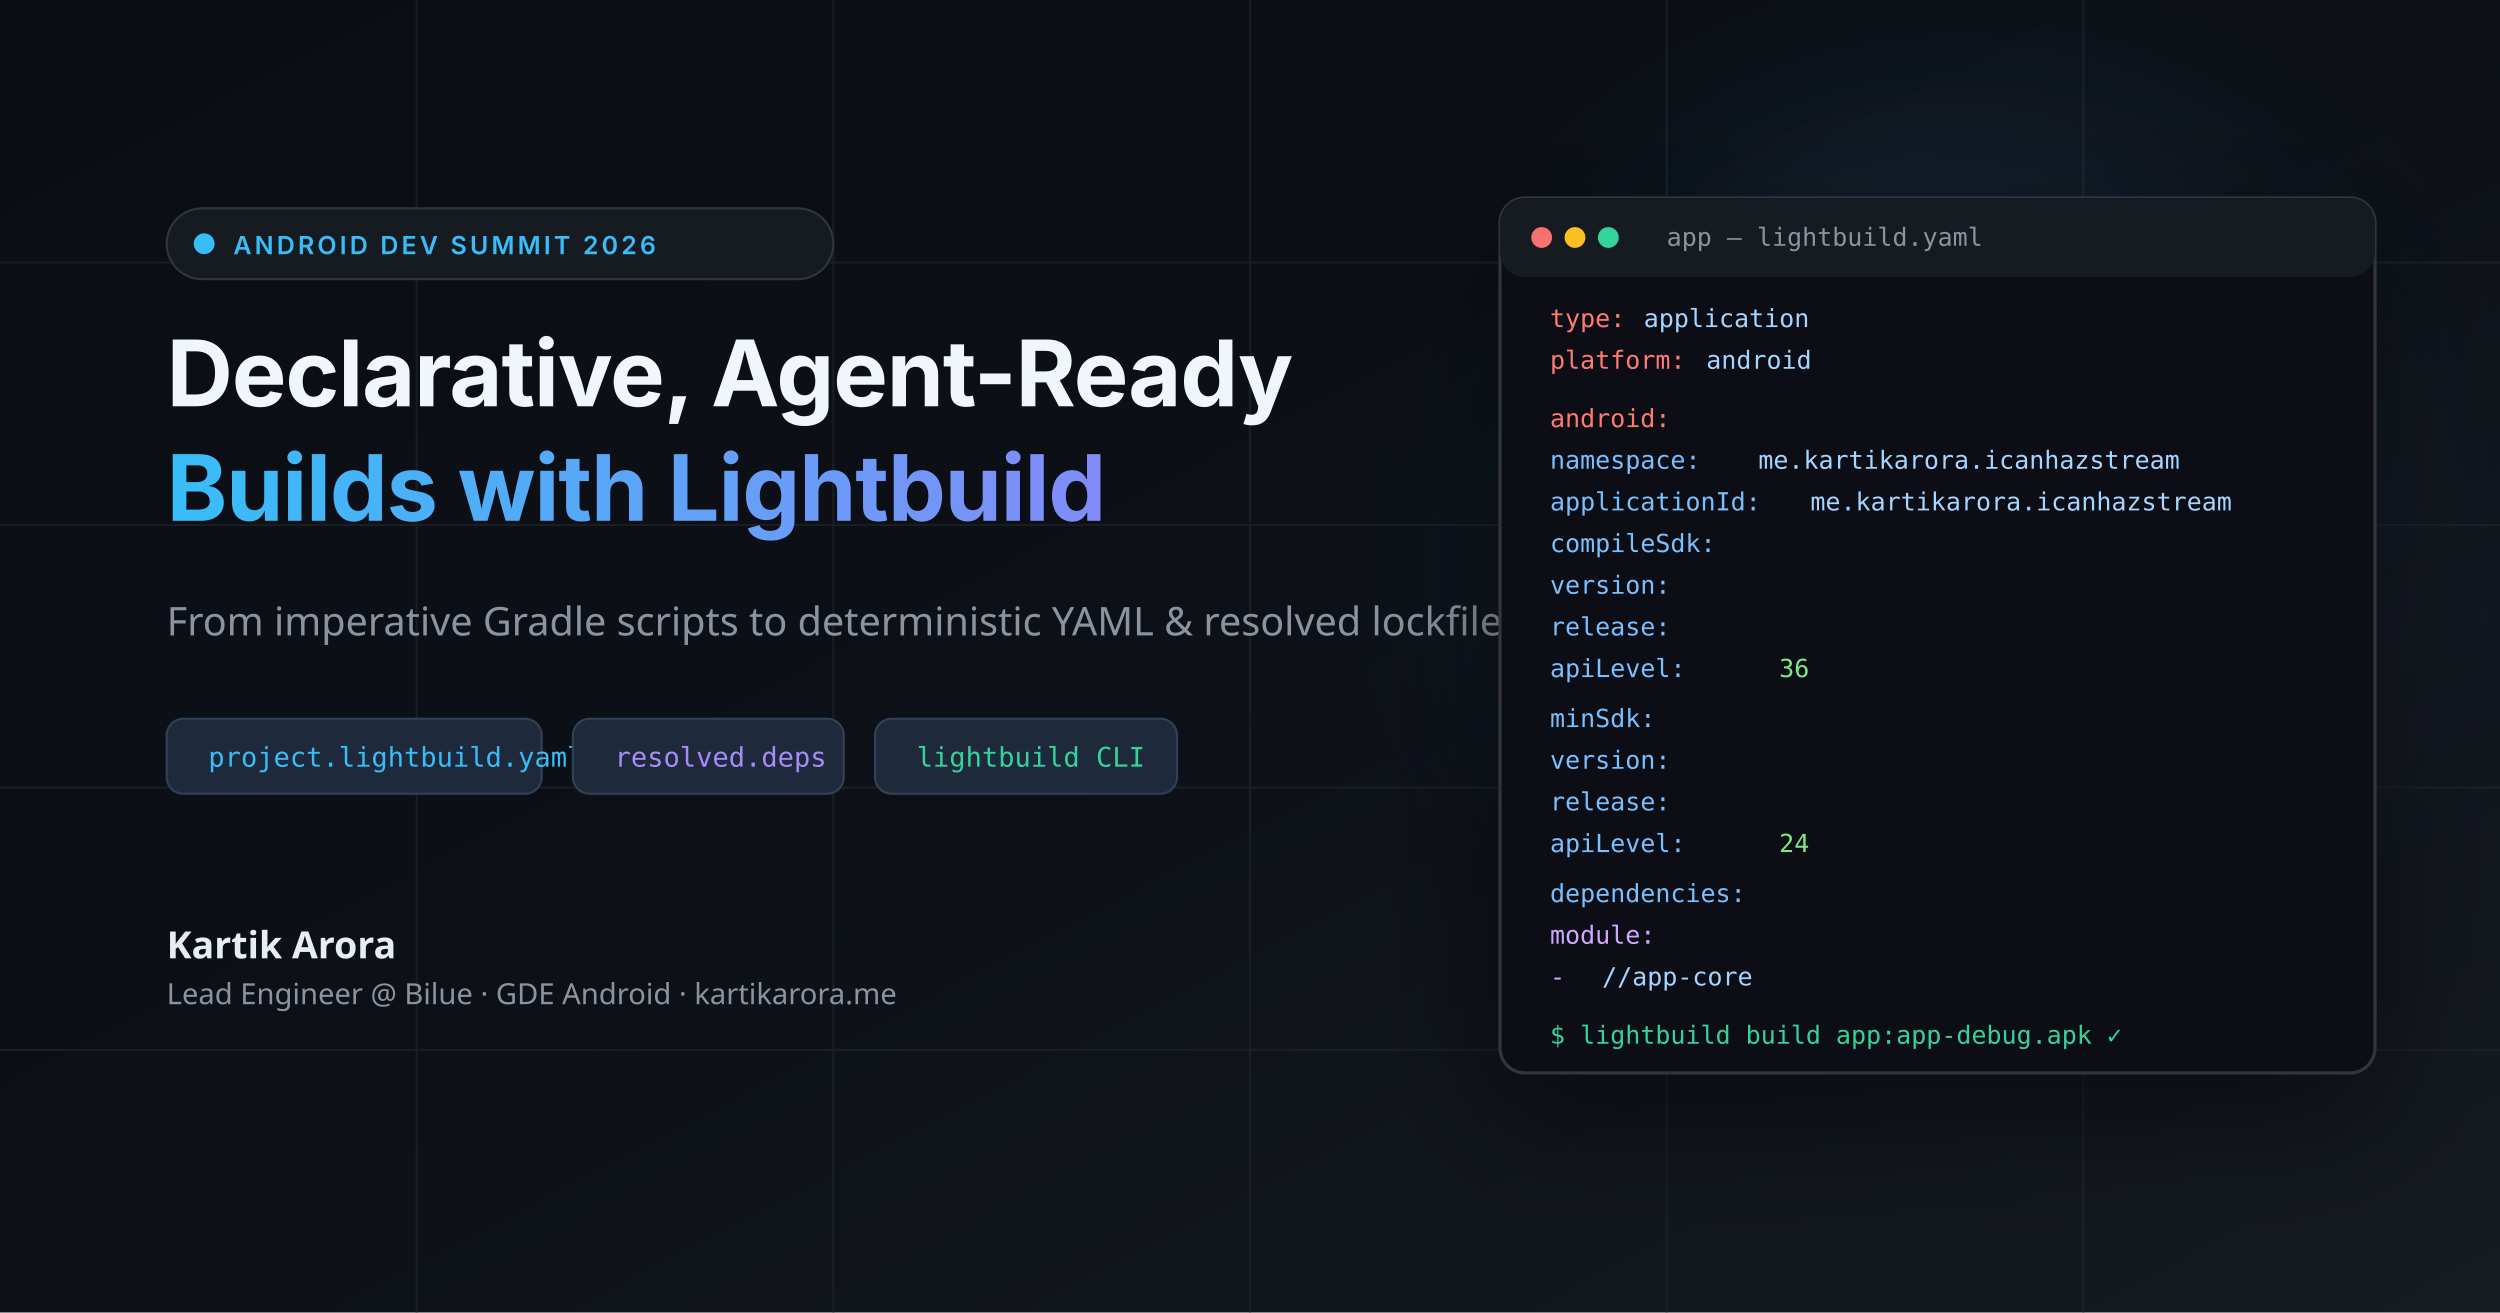
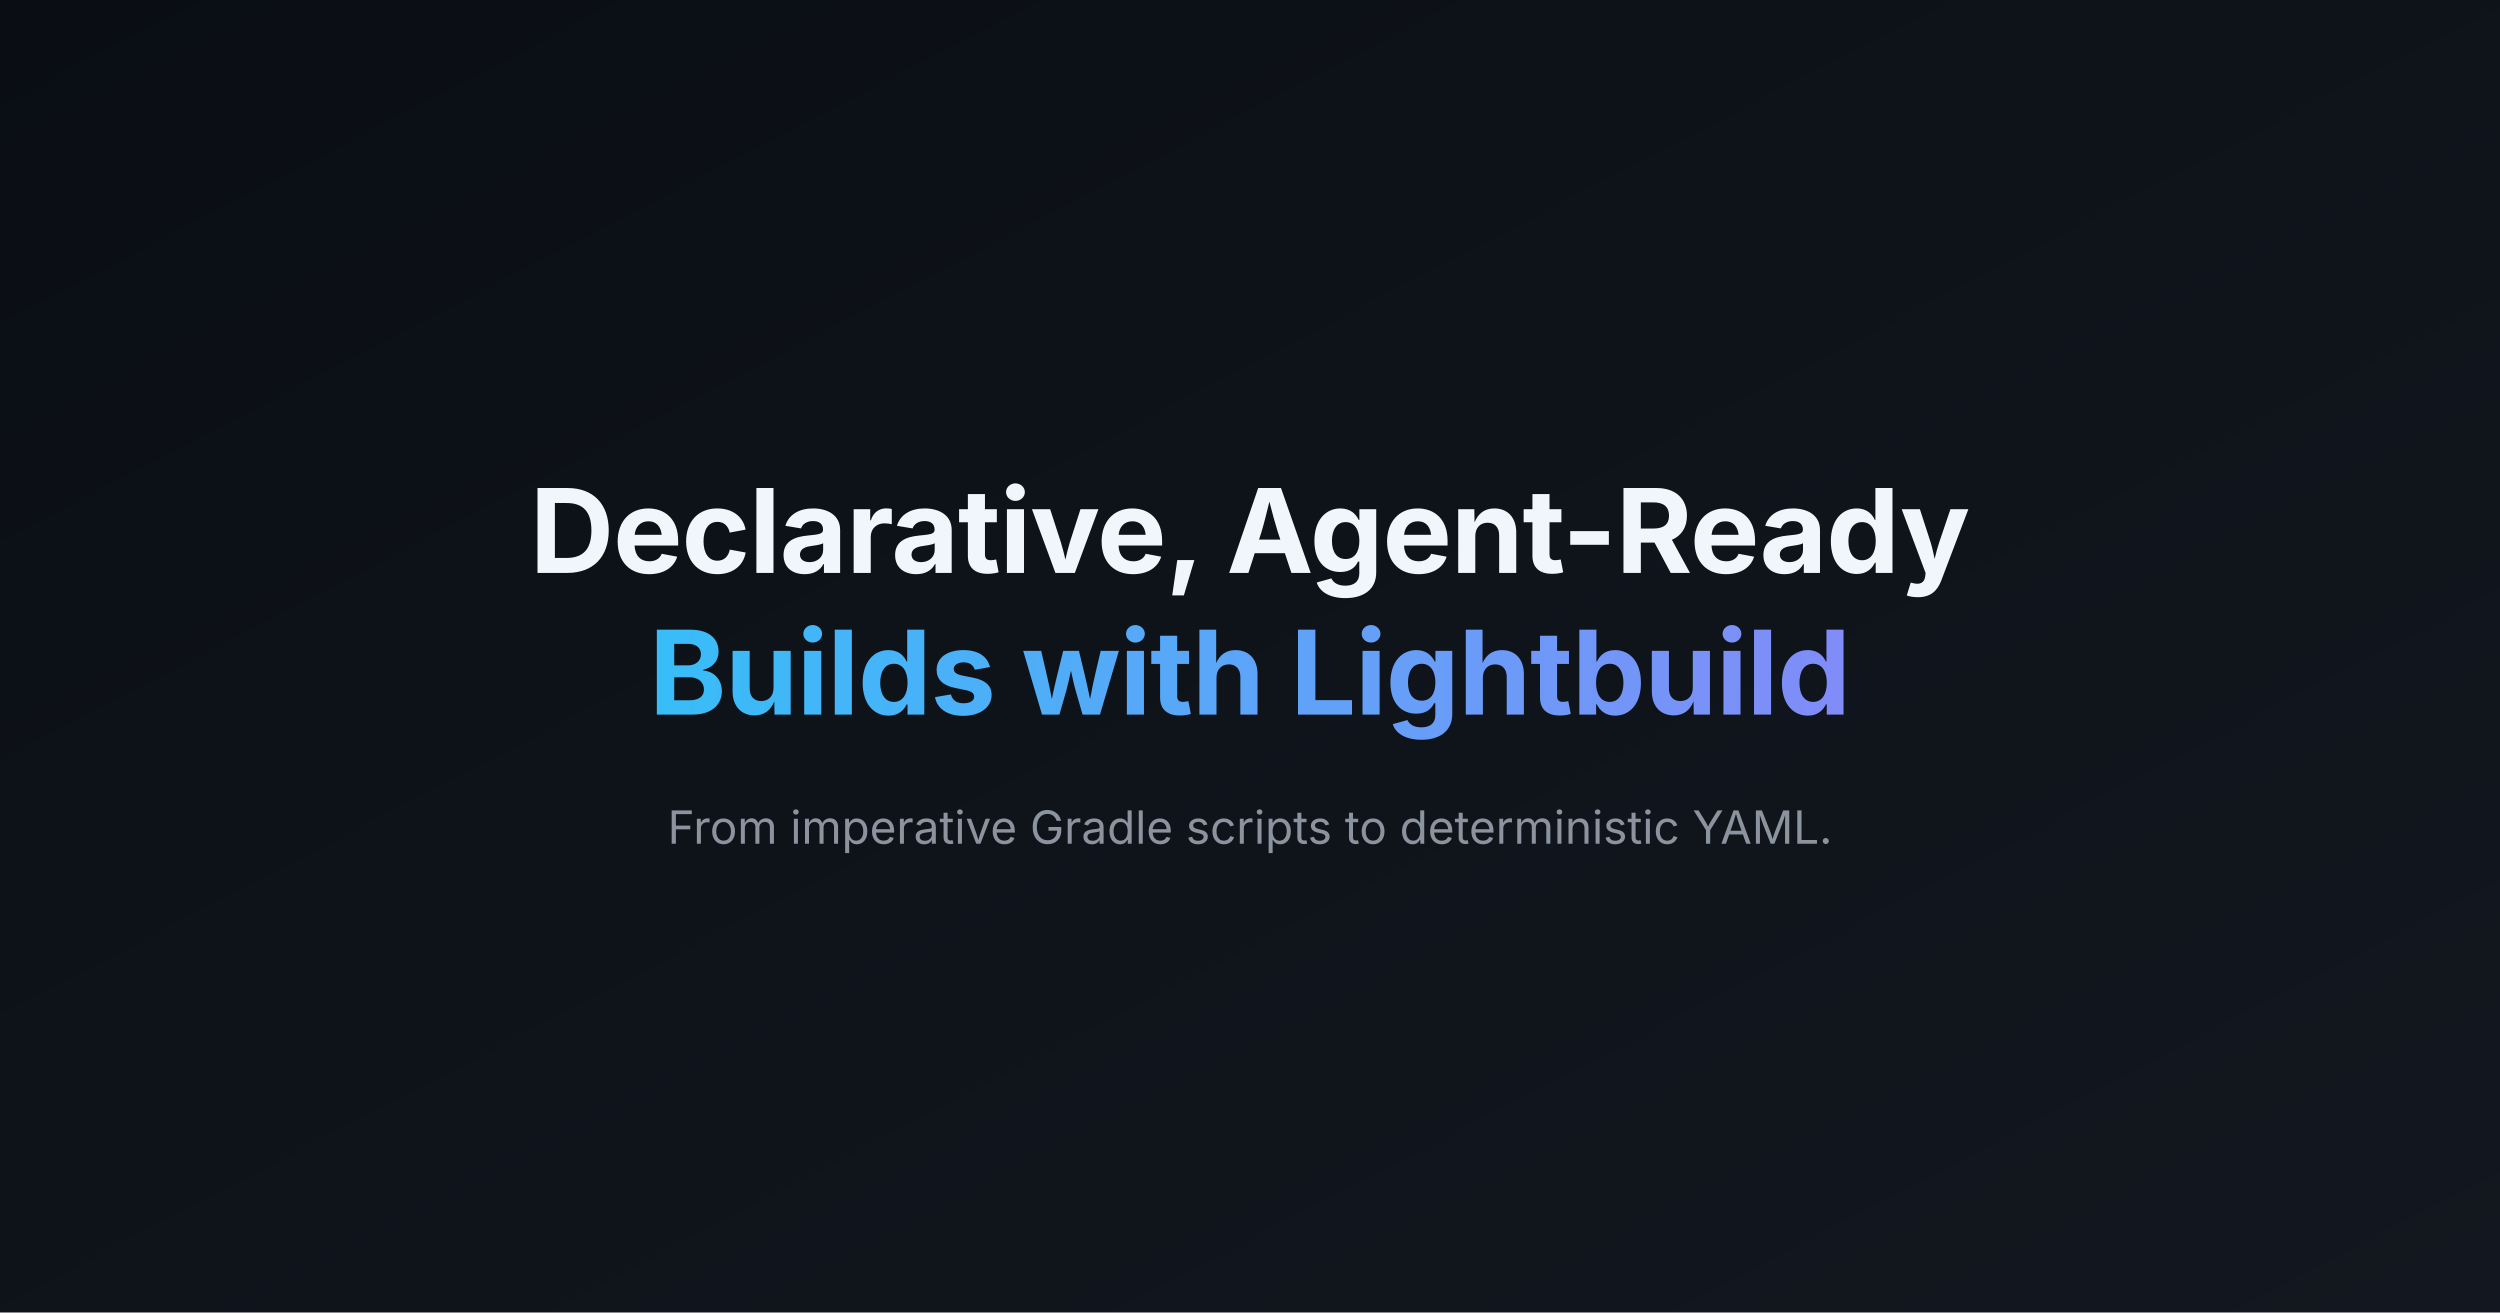
<svg xmlns="http://www.w3.org/2000/svg" viewBox="0 0 1200 630" width="1200" height="630">
  <defs>
    <linearGradient id="bgGrad" x1="0%" y1="0%" x2="100%" y2="100%">
      <stop offset="0%" stop-color="#0a0e14" />
-       <stop offset="50%" stop-color="#0d1117" />
-       <stop offset="100%" stop-color="#161b22" />
+       <stop offset="100%" stop-color="#131820" />
    </linearGradient>
    <linearGradient id="accentGrad" x1="0%" y1="0%" x2="100%" y2="0%">
      <stop offset="0%" stop-color="#38bdf8" />
      <stop offset="100%" stop-color="#818cf8" />
    </linearGradient>
-     <linearGradient id="glowGrad" x1="0%" y1="0%" x2="100%" y2="100%">
-       <stop offset="0%" stop-color="#38bdf8" stop-opacity="0.15" />
-       <stop offset="100%" stop-color="#818cf8" stop-opacity="0.0" />
-     </linearGradient>
  </defs>
  <rect width="1200" height="630" fill="url(#bgGrad)" />
-   <g stroke="#21262d" stroke-width="1" opacity="0.6">
-     <line x1="0" y1="126" x2="1200" y2="126" />
-     <line x1="0" y1="252" x2="1200" y2="252" />
-     <line x1="0" y1="378" x2="1200" y2="378" />
-     <line x1="0" y1="504" x2="1200" y2="504" />
-     <line x1="200" y1="0" x2="200" y2="630" />
-     <line x1="400" y1="0" x2="400" y2="630" />
-     <line x1="600" y1="0" x2="600" y2="630" />
-     <line x1="800" y1="0" x2="800" y2="630" />
-     <line x1="1000" y1="0" x2="1000" y2="630" />
-   </g>
-   <circle cx="950" cy="280" r="220" fill="url(#glowGrad)" filter="blur(40px)" />
-   <g transform="translate(80, 100)">
-     <rect width="320" height="34" rx="17" fill="#161b22" stroke="#30363d" stroke-width="1" />
-     <circle cx="18" cy="17" r="5" fill="#38bdf8" />
-     <text x="32" y="22" font-family="'Space Grotesk', -apple-system, sans-serif" font-size="12" font-weight="600" fill="#38bdf8" letter-spacing="1.5">ANDROID DEV SUMMIT 2026</text>
-     <text x="0" y="95" font-family="'Space Grotesk', -apple-system, sans-serif" font-size="44" font-weight="700" fill="#f0f6fc" letter-spacing="-0.5">Declarative, Agent-Ready</text>
-     <text x="0" y="150" font-family="'Space Grotesk', -apple-system, sans-serif" font-size="44" font-weight="700" fill="url(#accentGrad)" letter-spacing="-0.5">Builds with Lightbuild</text>
-     <text x="0" y="205" font-family="'Albert Sans', sans-serif" font-size="19" font-weight="400" fill="#8b949e">
-       From imperative Gradle scripts to deterministic YAML &amp; resolved lockfiles.
-     </text>
-     <g transform="translate(0, 245)">
-       <rect width="180" height="36" rx="8" fill="#1e293b" stroke="#334155" stroke-width="1" />
-       <text x="20" y="23" font-family="'JetBrains Mono', monospace" font-size="13" font-weight="500" fill="#38bdf8">project.lightbuild.yaml</text>
-       <rect x="195" width="130" height="36" rx="8" fill="#1e293b" stroke="#334155" stroke-width="1" />
-       <text x="215" y="23" font-family="'JetBrains Mono', monospace" font-size="13" font-weight="500" fill="#a78bfa">resolved.deps</text>
-       <rect x="340" width="145" height="36" rx="8" fill="#1e293b" stroke="#334155" stroke-width="1" />
-       <text x="360" y="23" font-family="'JetBrains Mono', monospace" font-size="13" font-weight="500" fill="#34d399">lightbuild CLI</text>
-     </g>
-     <g transform="translate(0, 360)">
-       <text x="0" y="0" font-family="'Space Grotesk', sans-serif" font-size="18" font-weight="600" fill="#e6edf3">Kartik Arora</text>
-       <text x="0" y="22" font-family="'Albert Sans', sans-serif" font-size="14" fill="#8b949e">Lead Engineer @ Bilue · GDE Android · kartikarora.me</text>
-     </g>
-   </g>
-   <g transform="translate(720, 95)">
-     <rect width="420" height="420" rx="12" fill="#0d1117" stroke="#30363d" stroke-width="1.5" filter="drop-shadow(0 20px 30px rgba(0,0,0,0.5))" />
-     <rect width="420" height="38" rx="12" fill="#161b22" />
-     <circle cx="20" cy="19" r="5" fill="#f87171" />
-     <circle cx="36" cy="19" r="5" fill="#fbbf24" />
-     <circle cx="52" cy="19" r="5" fill="#34d399" />
-     <text x="80" y="23" font-family="'JetBrains Mono', monospace" font-size="12" fill="#8b949e">app — lightbuild.yaml</text>
-     <g transform="translate(24, 62)" font-family="'JetBrains Mono', monospace" font-size="12">
-       <text y="0" fill="#ff7b72">type: </text>
-       <text x="45" y="0" fill="#a5d6ff">application</text>
-       <text y="20" fill="#ff7b72">platform: </text>
-       <text x="75" y="20" fill="#a5d6ff">android</text>
-       <text y="48" fill="#ff7b72">android:</text>
-       <text y="68" fill="#79c0ff">  namespace: </text>
-       <text x="100" y="68" fill="#a5d6ff">me.kartikarora.icanhazstream</text>
-       <text y="88" fill="#79c0ff">  applicationId: </text>
-       <text x="125" y="88" fill="#a5d6ff">me.kartikarora.icanhazstream</text>
-       <text y="108" fill="#79c0ff">  compileSdk:</text>
-       <text y="128" fill="#79c0ff">    version:</text>
-       <text y="148" fill="#79c0ff">      release:</text>
-       <text y="168" fill="#79c0ff">        apiLevel: </text>
-       <text x="110" y="168" fill="#7ee787">36</text>
-       <text y="192" fill="#79c0ff">  minSdk:</text>
-       <text y="212" fill="#79c0ff">    version:</text>
-       <text y="232" fill="#79c0ff">      release:</text>
-       <text y="252" fill="#79c0ff">        apiLevel: </text>
-       <text x="110" y="252" fill="#7ee787">24</text>
-       <text y="276" fill="#79c0ff">  dependencies:</text>
-       <text y="296" fill="#d2a8ff">    module:</text>
-       <text y="316" fill="#d2a8ff">      - </text>
-       <text x="25" y="316" fill="#a5d6ff">//app-core</text>
-       <text y="344" fill="#34d399">$ lightbuild build app:app-debug.apk ✓</text>
-     </g>
+   <g transform="translate(600, 275)" text-anchor="middle">
+     <text x="0" y="0" font-family="'Albert Sans', -apple-system, BlinkMacSystemFont, sans-serif" font-size="56" font-weight="700" fill="#f0f6fc" letter-spacing="-0.5">Declarative, Agent-Ready</text>
+     <text x="0" y="68" font-family="'Albert Sans', -apple-system, BlinkMacSystemFont, sans-serif" font-size="56" font-weight="700" fill="url(#accentGrad)" letter-spacing="-0.5">Builds with Lightbuild</text>
+     <text x="0" y="130" font-family="'Albert Sans', -apple-system, BlinkMacSystemFont, sans-serif" font-size="22" font-weight="400" fill="#8b949e">From imperative Gradle scripts to deterministic YAML.</text>
  </g>
</svg>
